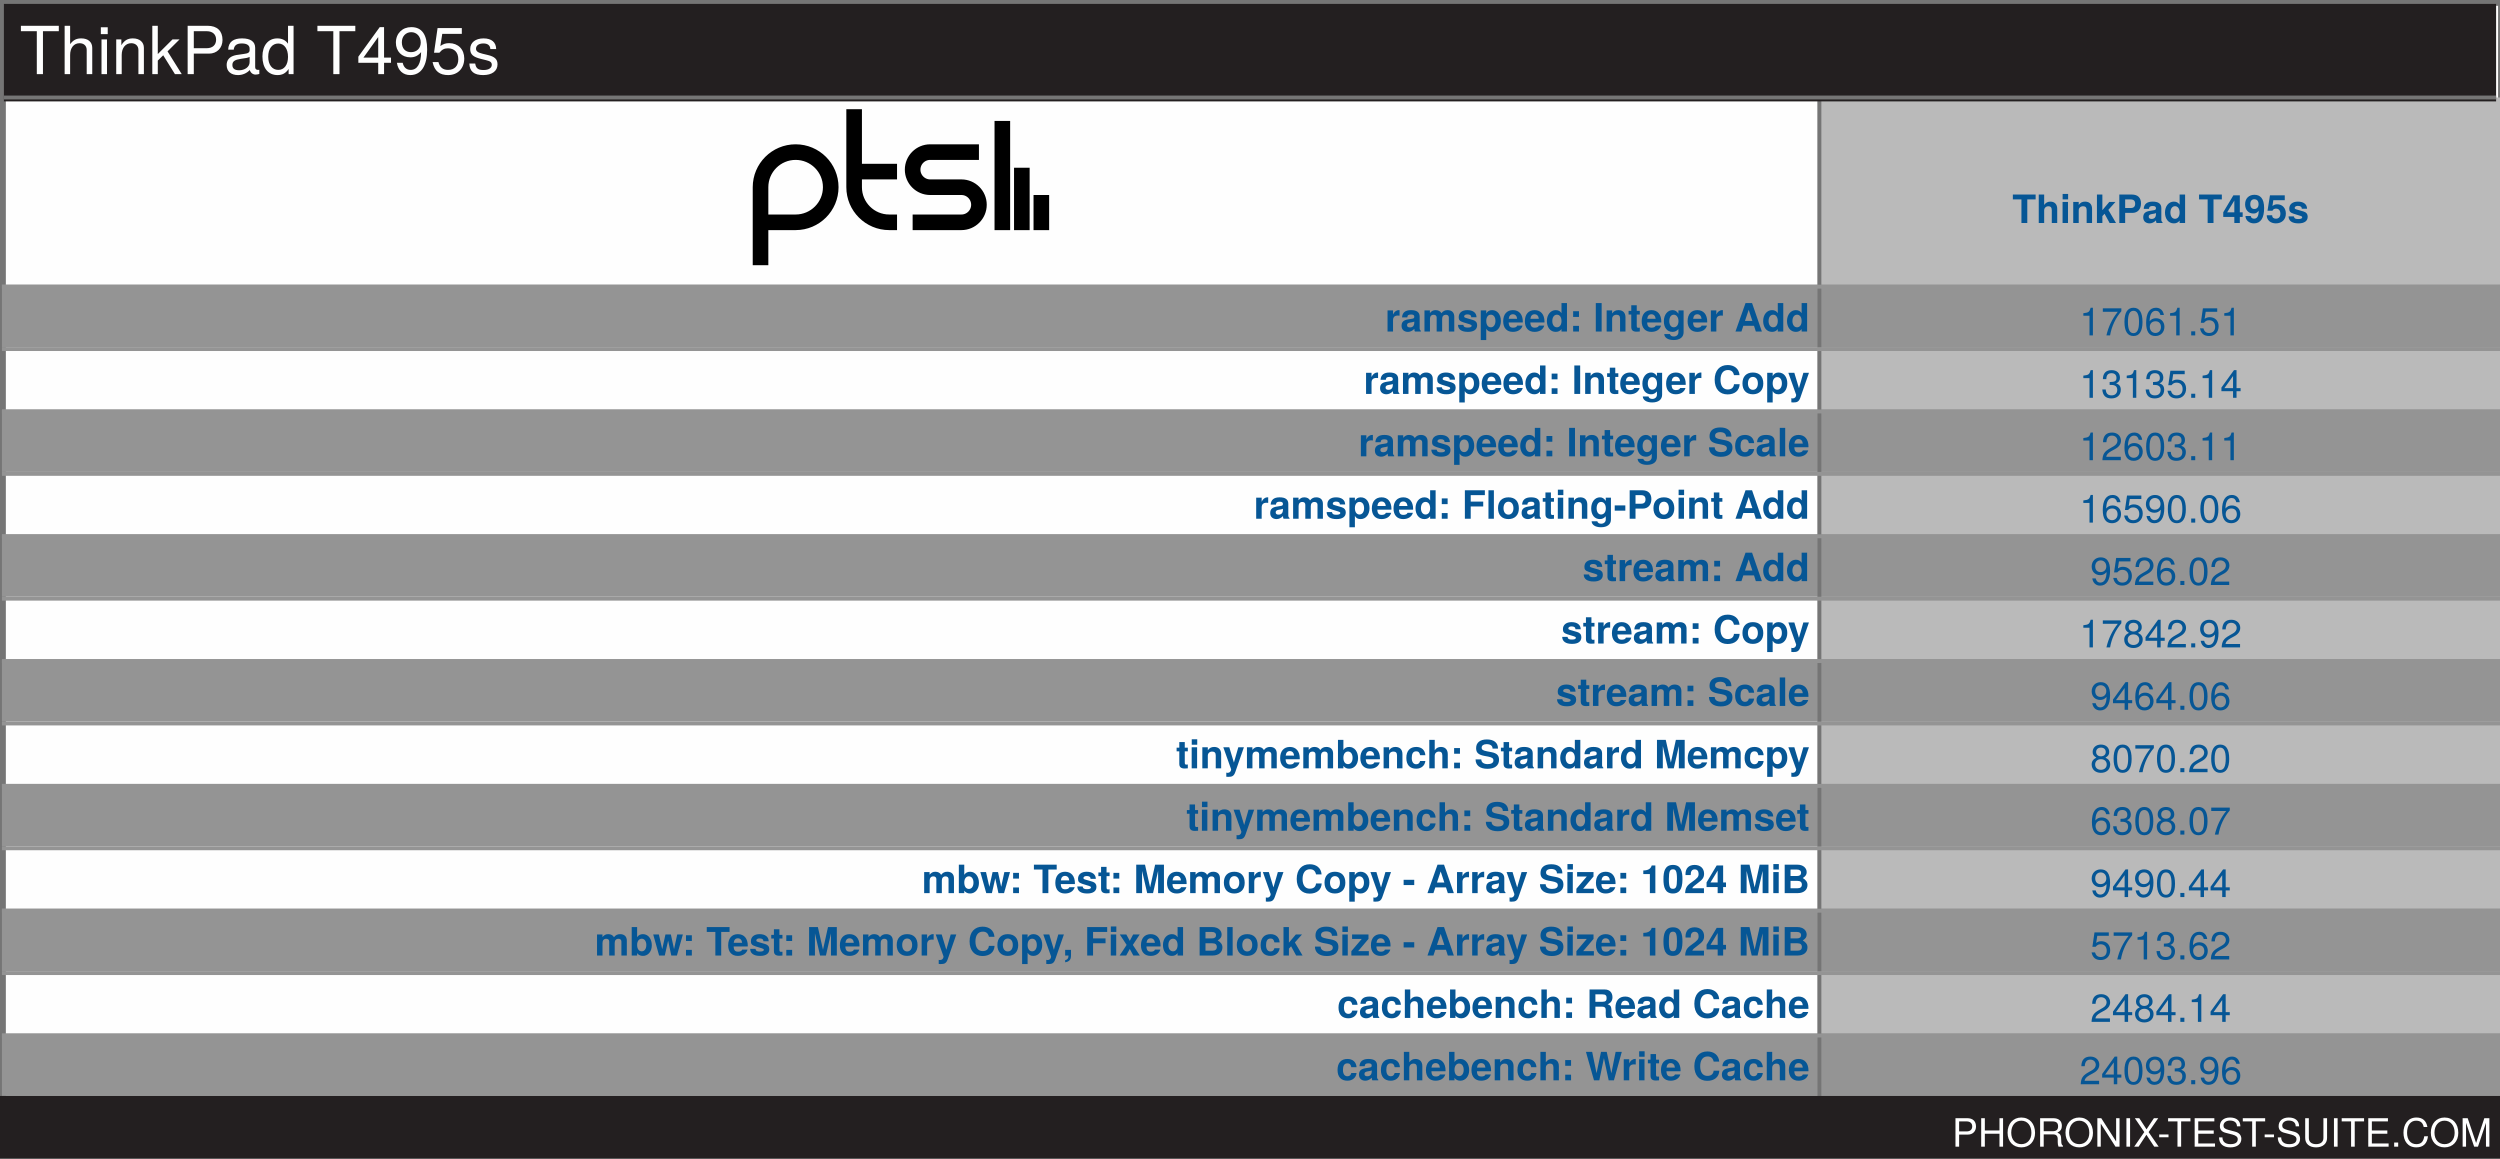
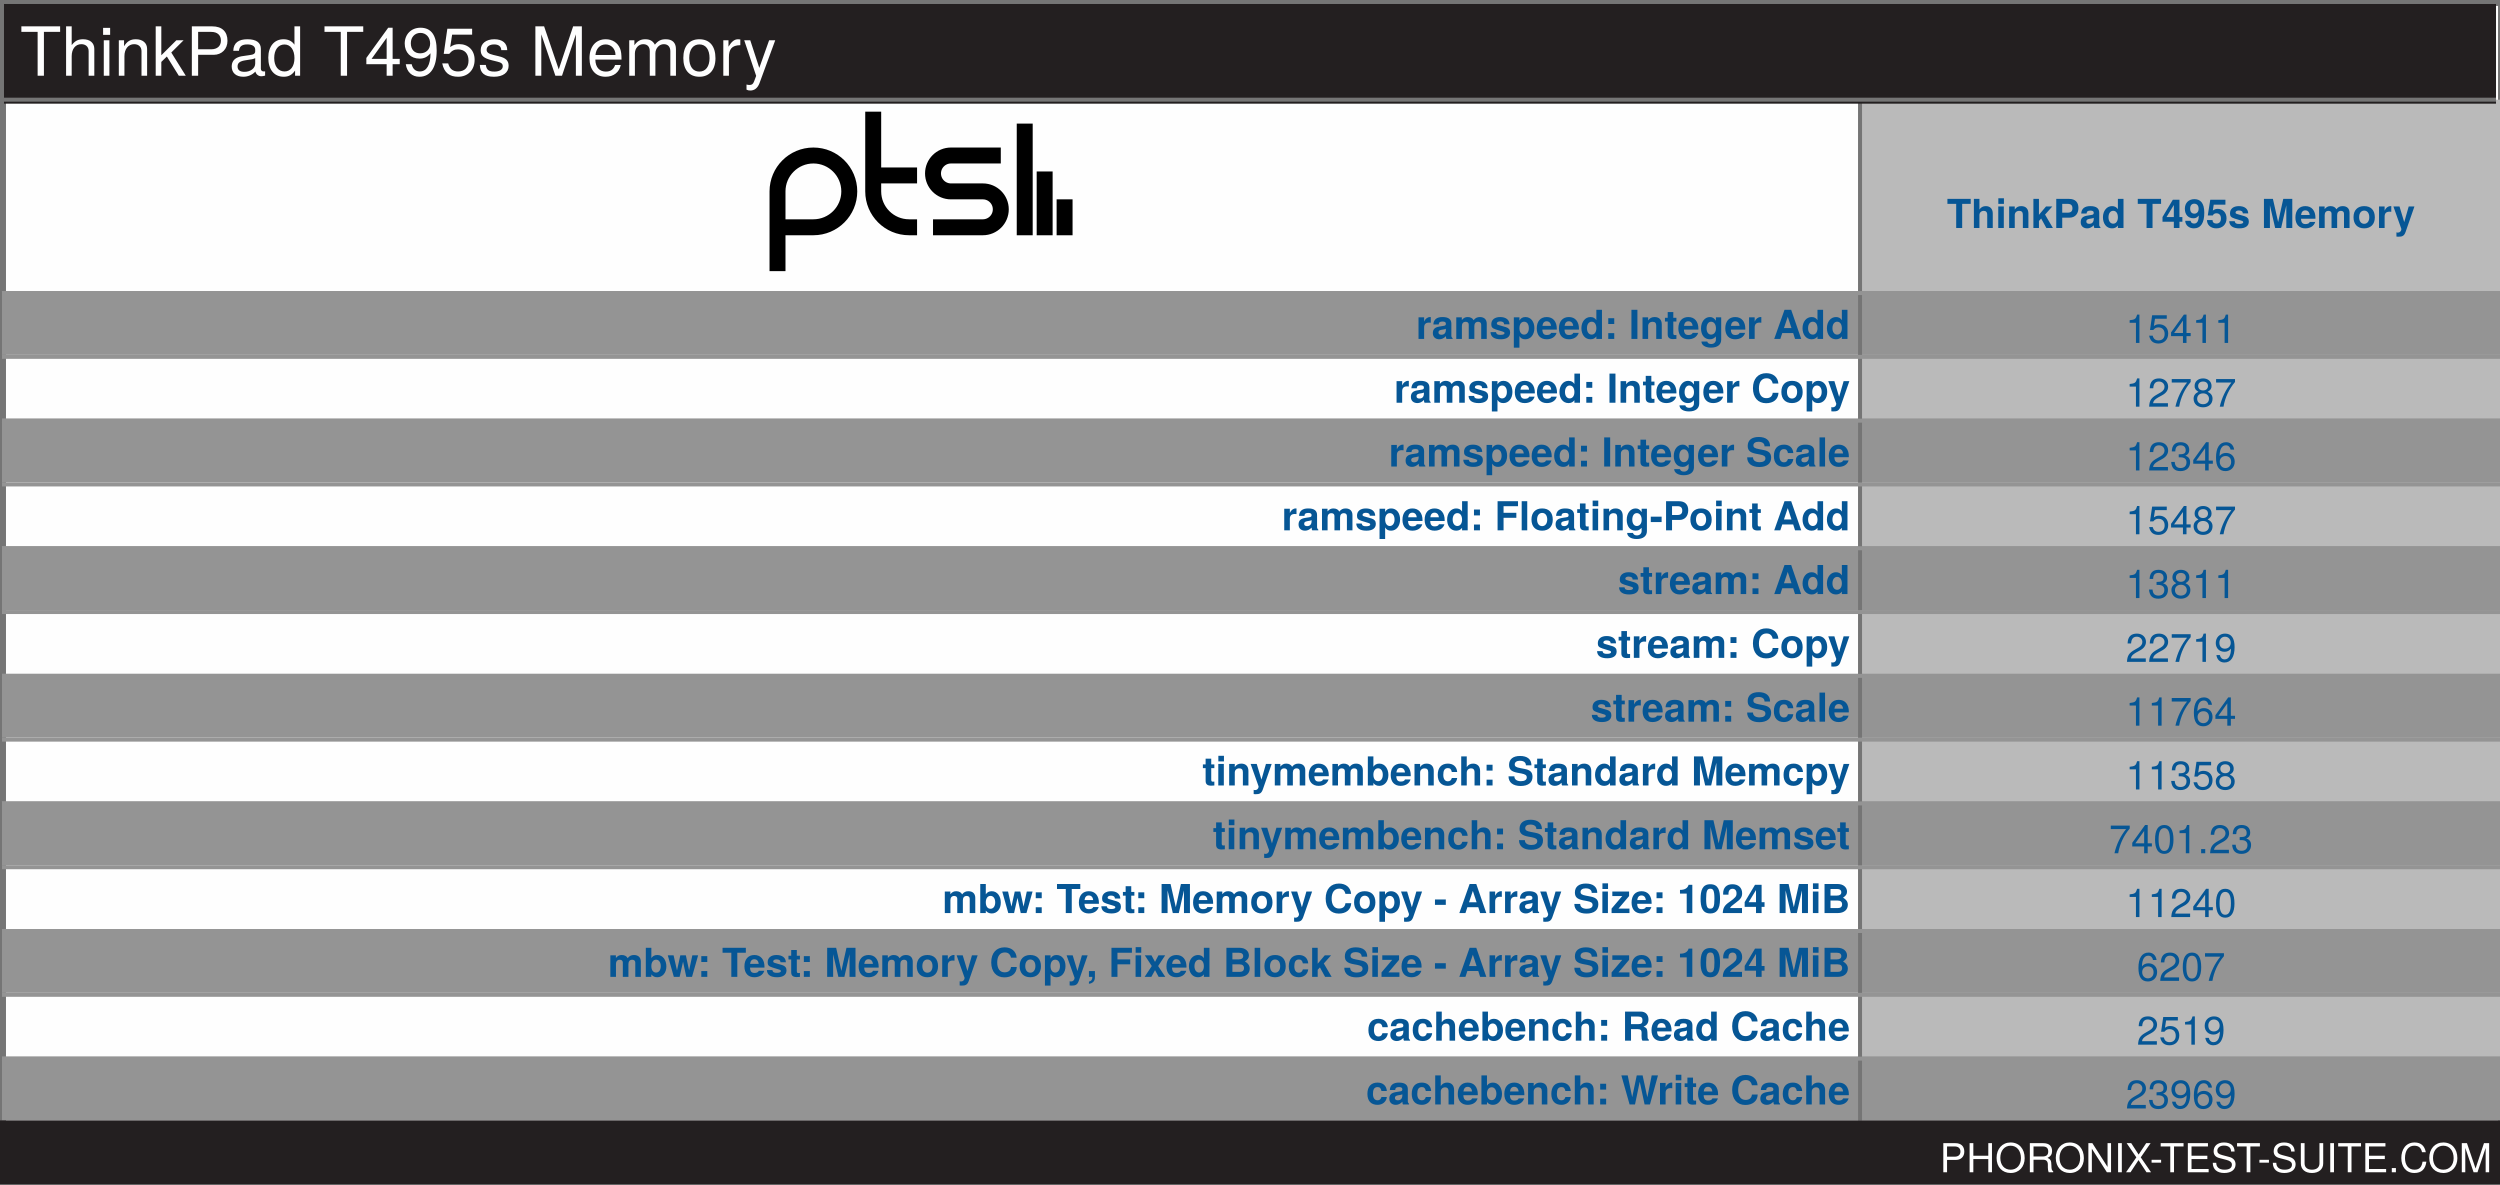
- <svg xmlns="http://www.w3.org/2000/svg" xmlns:xlink="http://www.w3.org/1999/xlink" version="1.1" font-family="sans-serif, droid-sans, helvetica, verdana, tahoma" viewbox="0 0 641 297" width="641" height="297" preserveAspectRatio="xMinYMin meet">
-   <rect x="0" y="0" width="641" height="297" fill="#FEFEFE" stroke="#757575" stroke-width="2" />
-   <rect x="1" y="1" width="640" height="296" fill="#FEFEFE" stroke="#757575" stroke-width="1" />
+ <svg xmlns="http://www.w3.org/2000/svg" xmlns:xlink="http://www.w3.org/1999/xlink" version="1.1" font-family="sans-serif, droid-sans, helvetica, verdana, tahoma" viewbox="0 0 627 297" width="627" height="297" preserveAspectRatio="xMinYMin meet">
+   <rect x="0" y="0" width="627" height="297" fill="#FEFEFE" stroke="#757575" stroke-width="2" />
+   <rect x="1" y="1" width="626" height="296" fill="#FEFEFE" stroke="#757575" stroke-width="1" />
  <path d="m74 22v9m-5-16v16m-5-28v28m-23-2h12.5c2.485 0 4.5-2.015 4.5-4.5s-2.015-4.5-4.5-4.5h-8c-2.485 0-4.5-2.015-4.5-4.5s2.015-4.5 4.5-4.5h12.5m-21 5h-11m11 13h-2c-4.971 0-9-4.029-9-9v-20m-24 40v-20c0-4.971 4.029-9 9-9 4.971 0 9 4.029 9 9s-4.029 9-9 9h-9" stroke="#000000" stroke-width="4" fill="none" transform="translate(193,28)" />
-   <line x1="466" y1="153" x2="641" y2="153" stroke="#BABABA" stroke-width="256" stroke-dasharray="175,175" />
-   <line x1="321" y1="73" x2="321" y2="281" stroke="#949494" stroke-width="641" stroke-dasharray="16,16" />
-   <line x1="466" y1="153" x2="641" y2="153" stroke="#757575" stroke-width="256" stroke-dasharray="1,174" />
-   <rect x="1" y="1" width="639" height="25" fill="#231f20" />
-   <text x="5" y="19" font-size="17" fill="#FEFEFE" text-anchor="start">ThinkPad T495s</text>
-   <line x1="1" y1="25" x2="640" y2="25" stroke="#757575" stroke-width="1" />
+   <line x1="466" y1="153" x2="627" y2="153" stroke="#BABABA" stroke-width="256" stroke-dasharray="161,161" />
+   <line x1="314" y1="73" x2="314" y2="281" stroke="#949494" stroke-width="627" stroke-dasharray="16,16" />
+   <line x1="466" y1="153" x2="627" y2="153" stroke="#757575" stroke-width="256" stroke-dasharray="1,160" />
+   <rect x="1" y="1" width="625" height="25" fill="#231f20" />
+   <text x="5" y="19" font-size="17" fill="#FEFEFE" text-anchor="start">ThinkPad T495s Memory</text>
+   <line x1="1" y1="25" x2="626" y2="25" stroke="#757575" stroke-width="1" />
  <g font-size="10" font-weight="bold" fill="#065695" text-anchor="end">
    <a xlink:href="https://openbenchmarking.org/test/pts/ramspeed-1.4.2" xlink:show="new">
      <text x="464" y="85">ramspeed: Integer Add</text>
    </a>
    <a xlink:href="https://openbenchmarking.org/test/pts/ramspeed-1.4.2" xlink:show="new">
      <text x="464" y="101">ramspeed: Integer Copy</text>
    </a>
    <a xlink:href="https://openbenchmarking.org/test/pts/ramspeed-1.4.2" xlink:show="new">
      <text x="464" y="117">ramspeed: Integer Scale</text>
    </a>
    <a xlink:href="https://openbenchmarking.org/test/pts/ramspeed-1.4.2" xlink:show="new">
      <text x="464" y="133">ramspeed: Floating-Point Add</text>
    </a>
    <a xlink:href="https://openbenchmarking.org/test/pts/stream-1.3.1" xlink:show="new">
      <text x="464" y="149">stream: Add</text>
    </a>
    <a xlink:href="https://openbenchmarking.org/test/pts/stream-1.3.1" xlink:show="new">
      <text x="464" y="165">stream: Copy</text>
    </a>
    <a xlink:href="https://openbenchmarking.org/test/pts/stream-1.3.1" xlink:show="new">
      <text x="464" y="181">stream: Scale</text>
    </a>
    <a xlink:href="https://openbenchmarking.org/test/pts/tinymembench-1.0.2" xlink:show="new">
      <text x="464" y="197">tinymembench: Standard Memcpy</text>
    </a>
    <a xlink:href="https://openbenchmarking.org/test/pts/tinymembench-1.0.2" xlink:show="new">
      <text x="464" y="213">tinymembench: Standard Memset</text>
    </a>
    <a xlink:href="https://openbenchmarking.org/test/pts/mbw-1.0.0" xlink:show="new">
      <text x="464" y="229">mbw: Test: Memory Copy - Array Size: 1024 MiB</text>
    </a>
    <a xlink:href="https://openbenchmarking.org/test/pts/mbw-1.0.0" xlink:show="new">
      <text x="464" y="245">mbw: Test: Memory Copy, Fixed Block Size - Array Size: 1024 MiB</text>
    </a>
    <a xlink:href="https://openbenchmarking.org/test/pts/cachebench-1.1.2" xlink:show="new">
      <text x="464" y="261">cachebench: Read Cache</text>
    </a>
    <a xlink:href="https://openbenchmarking.org/test/pts/cachebench-1.1.2" xlink:show="new">
      <text x="464" y="277">cachebench: Write Cache</text>
    </a>
  </g>
  <g font-size="10" fill="#065695" font-weight="bold" text-anchor="middle" dominant-baseline="text-before-edge">
-     <text x="554" y="49">ThinkPad T495s</text>
+     <text x="547" y="49">ThinkPad T495s Memory</text>
  </g>
  <g fill="#BABABA" />
  <g text-anchor="middle" font-size="10" fill="#065695">
-     <text x="554" y="86">17061.51</text>
-     <text x="554" y="102">13135.14</text>
-     <text x="554" y="118">12603.11</text>
-     <text x="554" y="134">16590.06</text>
-     <text x="554" y="150" xlink:title="STD Dev: 15.13%;  STD Error: 322.38">9526.02</text>
-     <text x="554" y="166" xlink:title="STD Dev: 21.37%;  STD Error: 1705.02">17842.92</text>
-     <text x="554" y="182" xlink:title="STD Dev: 22.21%;  STD Error: 939.99">9464.06</text>
-     <text x="554" y="198" xlink:title="STD Dev: 1.95%;  STD Error: 90.95">8070.20</text>
-     <text x="554" y="214" xlink:title="STD Dev: 2.17%;  STD Error: 79.20">6308.07</text>
-     <text x="554" y="230" xlink:title="STD Dev: 3.42%;  STD Error: 145.08">9490.44</text>
-     <text x="554" y="246" xlink:title="STD Dev: 2.78%;  STD Error: 91.68">5713.62</text>
-     <text x="554" y="262" xlink:title="STD Dev: 3.31%;  STD Error: 31.12">2484.14</text>
-     <text x="554" y="278" xlink:title="STD Dev: 0.38%;  STD Error: 52.71">24093.96</text>
+     <text x="547" y="86">15411</text>
+     <text x="547" y="102">12787</text>
+     <text x="547" y="118">12346</text>
+     <text x="547" y="134">15487</text>
+     <text x="547" y="150" xlink:title="STD Dev: 0.17%;  STD Error: 10.65">13811</text>
+     <text x="547" y="166" xlink:title="STD Dev: 0.63%;  STD Error: 64.18">22719</text>
+     <text x="547" y="182" xlink:title="STD Dev: 0.30%;  STD Error: 15.74">11764</text>
+     <text x="547" y="198" xlink:title="STD Dev: 0.78%;  STD Error: 50.95">11358</text>
+     <text x="547" y="214" xlink:title="STD Dev: 0.29%;  STD Error: 12.19">7401.23</text>
+     <text x="547" y="230" xlink:title="STD Dev: 0.79%;  STD Error: 51.47">11240</text>
+     <text x="547" y="246" xlink:title="STD Dev: 0.52%;  STD Error: 18.67">6207</text>
+     <text x="547" y="262" xlink:title="STD Dev: 0.08%;  STD Error: 1.18">2519</text>
+     <text x="547" y="278" xlink:title="STD Dev: 0.15%;  STD Error: 21.44">23969</text>
  </g>
-   <line x1="321" y1="73" x2="321" y2="281" stroke="#949494" stroke-width="641" stroke-dasharray="1,15" />
-   <rect x="0" y="281" width="641" height="16" fill="#231f20" />
+   <line x1="314" y1="73" x2="314" y2="281" stroke="#949494" stroke-width="627" stroke-dasharray="1,15" />
+   <rect x="0" y="281" width="627" height="16" fill="#231f20" />
  <a xlink:href="https://www.phoronix-test-suite.com/" xlink:show="new">
-     <text x="639" y="294" font-size="10" fill="#FFFFFF" text-anchor="end" xlink:show="new">PHORONIX-TEST-SUITE.COM</text>
+     <text x="625" y="294" font-size="10" fill="#FFFFFF" text-anchor="end" xlink:show="new">PHORONIX-TEST-SUITE.COM</text>
  </a>
</svg>
